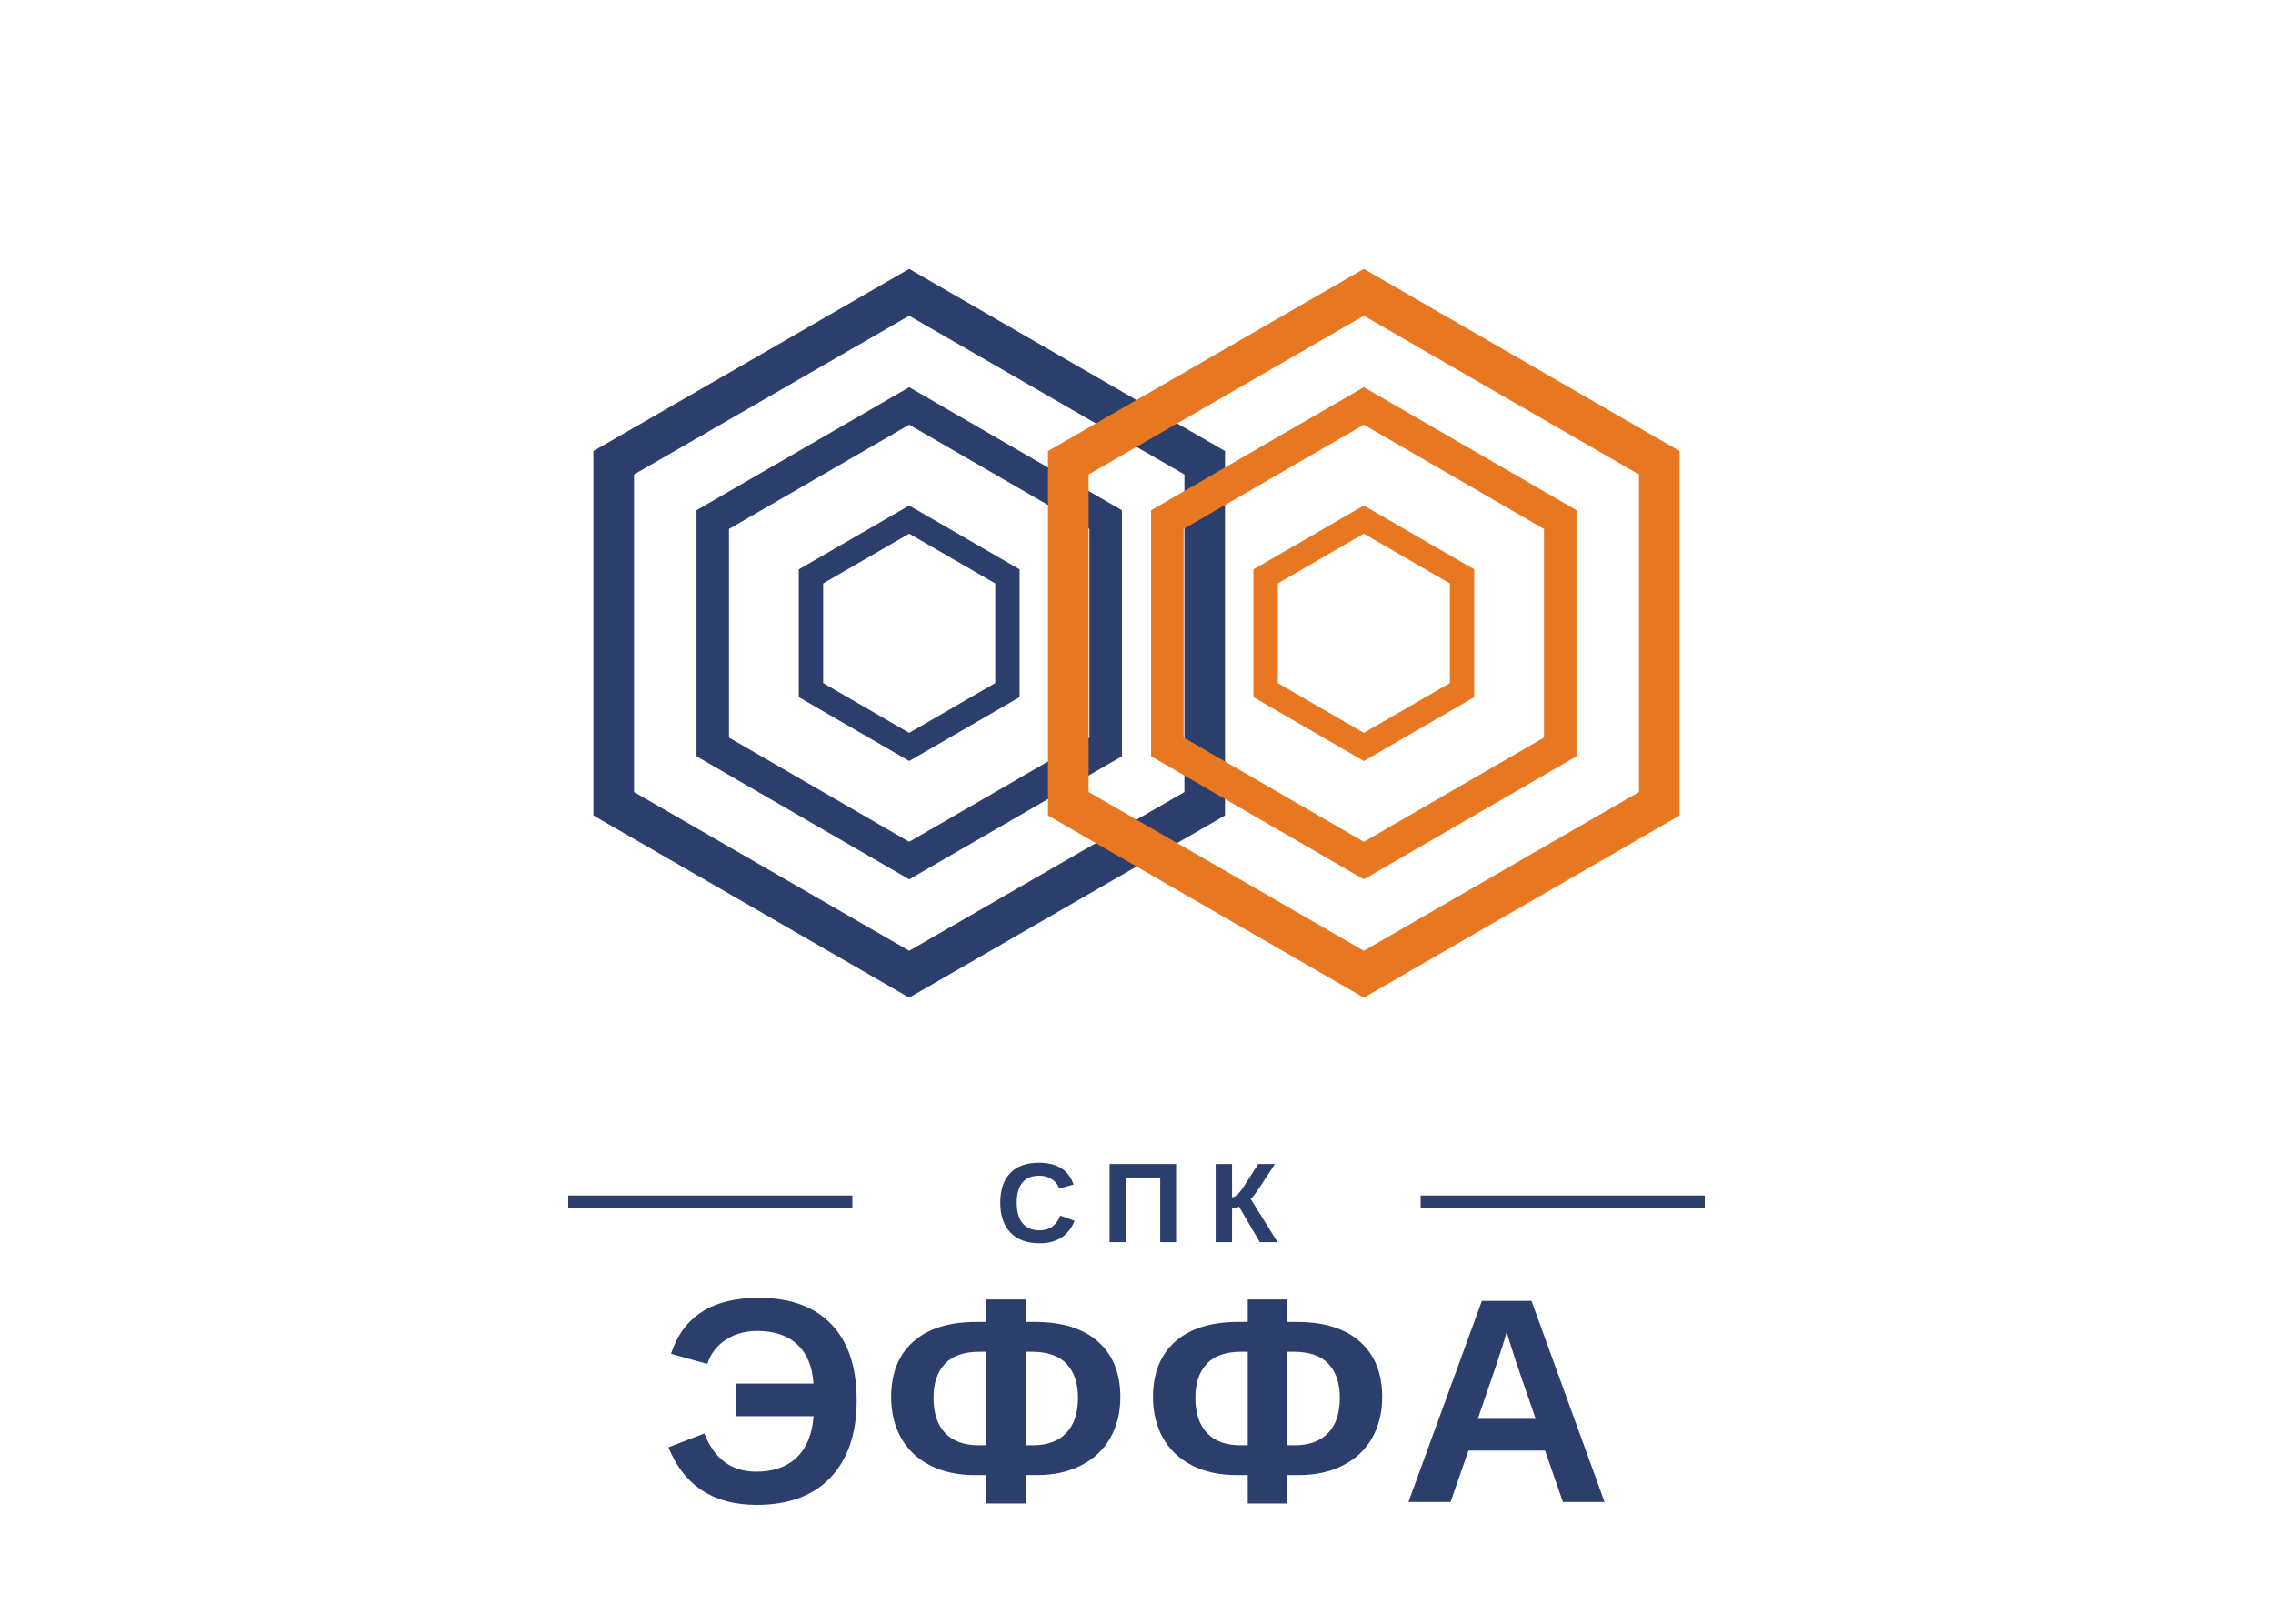
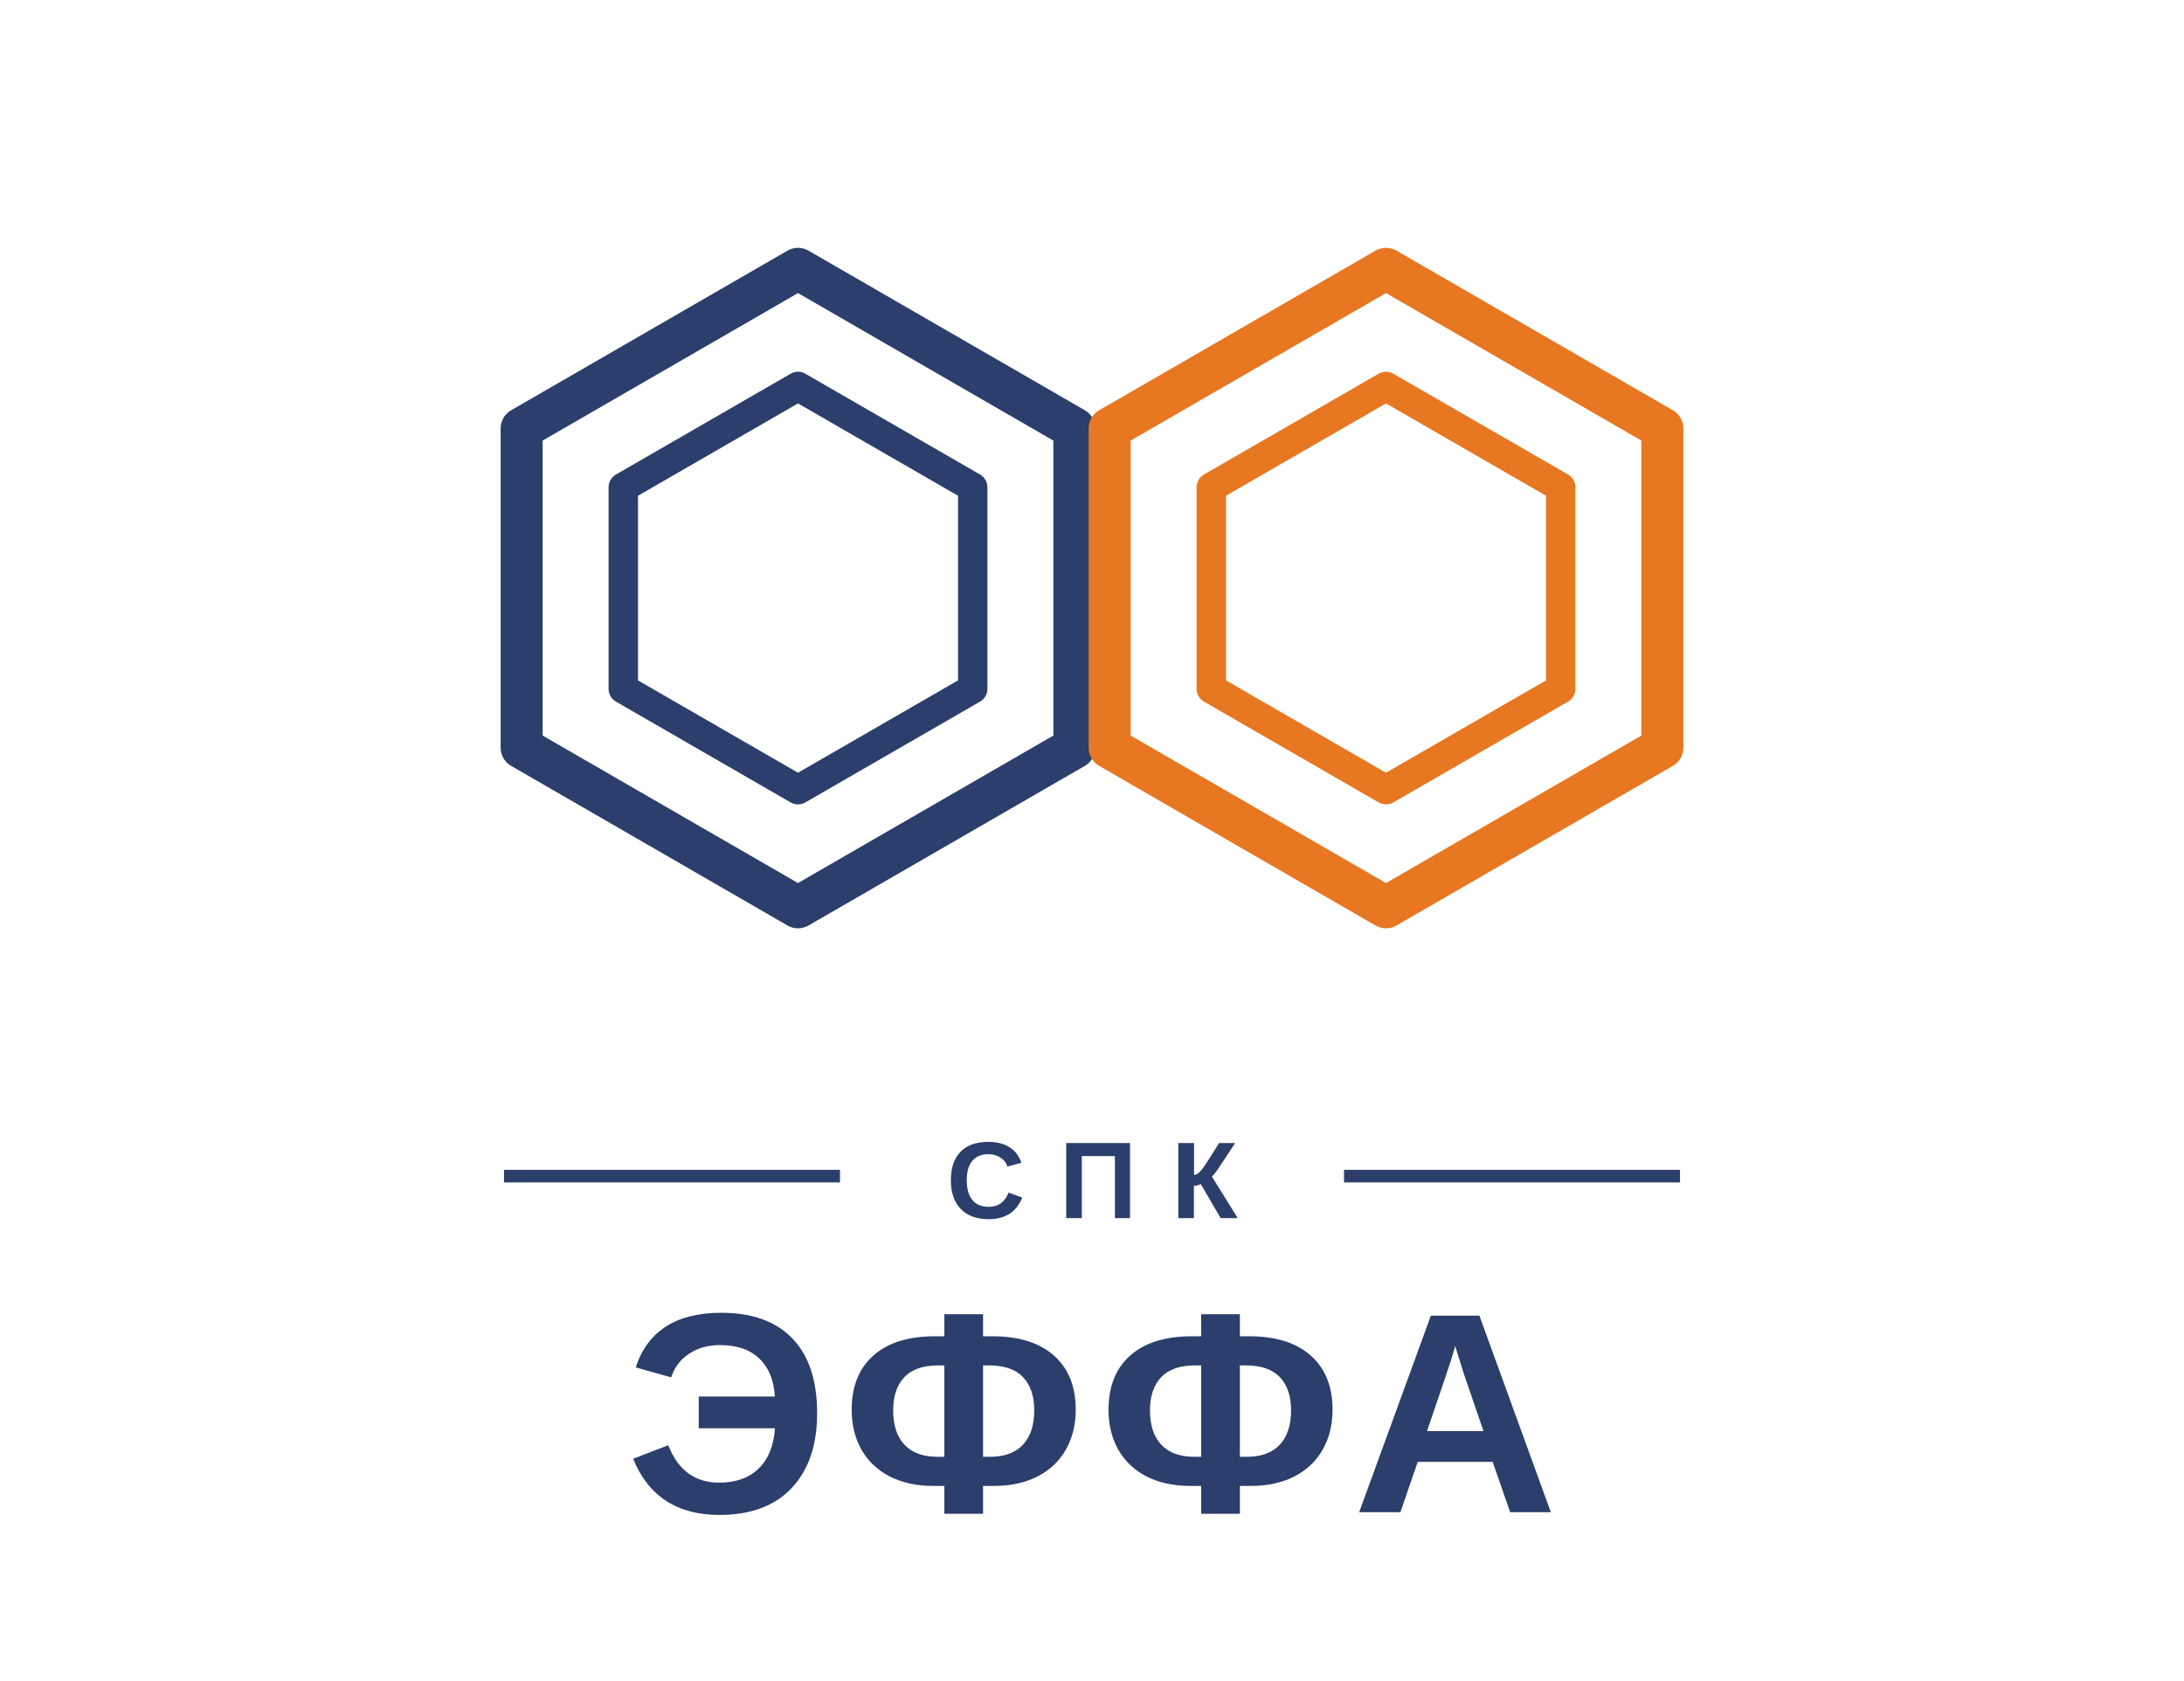
- <svg xmlns="http://www.w3.org/2000/svg" viewBox="0 0 280 200" role="img" aria-label="СПК ЭФФА">
-   <g transform="translate(140,78)">
-     <g transform="translate(-28,0)">
-       <polygon points="0,-42 36.4,-21 36.4,21 0,42 -36.4,21 -36.4,-21" fill="none" stroke="#2C3E6B" stroke-width="5" />
-       <polygon points="0,-28 24.2,-14 24.2,14 0,28 -24.2,14 -24.2,-14" fill="none" stroke="#2C3E6B" stroke-width="4" />
-       <polygon points="0,-14 12.1,-7 12.1,7 0,14 -12.1,7 -12.1,-7" fill="none" stroke="#2C3E6B" stroke-width="3" />
+ <svg xmlns="http://www.w3.org/2000/svg" viewBox="0 0 260 200" role="img" aria-label="СПК ЭФФА">
+   <g fill="none" stroke-linejoin="round" stroke-linecap="round">
+     <g transform="translate(95,70)">
+       <polygon points="0,-38 32.9,-19 32.9,19 0,38 -32.9,19 -32.9,-19" stroke="#2C3E6B" stroke-width="5" />
+       <polygon points="0,-24 20.8,-12 20.8,12 0,24 -20.8,12 -20.8,-12" stroke="#2C3E6B" stroke-width="3.5" />
    </g>
-     <g transform="translate(28,0)">
-       <polygon points="0,-42 36.4,-21 36.4,21 0,42 -36.4,21 -36.4,-21" fill="none" stroke="#E87722" stroke-width="5" />
-       <polygon points="0,-28 24.2,-14 24.2,14 0,28 -24.2,14 -24.2,-14" fill="none" stroke="#E87722" stroke-width="4" />
-       <polygon points="0,-14 12.1,-7 12.1,7 0,14 -12.1,7 -12.1,-7" fill="none" stroke="#E87722" stroke-width="3" />
+     <g transform="translate(165,70)">
+       <polygon points="0,-38 32.9,-19 32.9,19 0,38 -32.9,19 -32.9,-19" stroke="#E87722" stroke-width="5" />
+       <polygon points="0,-24 20.8,-12 20.8,12 0,24 -20.8,12 -20.8,-12" stroke="#E87722" stroke-width="3.5" />
    </g>
  </g>
-   <line x1="70" y1="148" x2="105" y2="148" stroke="#2C3E6B" stroke-width="1.5" />
-   <text x="140" y="153" text-anchor="middle" font-family="Arial, Helvetica, sans-serif" font-size="14" font-weight="600" fill="#2C3E6B" letter-spacing="3">СПК</text>
-   <line x1="175" y1="148" x2="210" y2="148" stroke="#2C3E6B" stroke-width="1.5" />
-   <text x="140" y="185" text-anchor="middle" font-family="Arial, Helvetica, sans-serif" font-size="36" font-weight="700" fill="#2C3E6B" letter-spacing="2">ЭФФА</text>
+   <line x1="60" y1="140" x2="100" y2="140" stroke="#2C3E6B" stroke-width="1.5" />
+   <text x="130" y="145" text-anchor="middle" font-family="Arial, Helvetica, sans-serif" font-size="13" font-weight="600" fill="#2C3E6B" letter-spacing="4">СПК</text>
+   <line x1="160" y1="140" x2="200" y2="140" stroke="#2C3E6B" stroke-width="1.5" />
+   <text x="130" y="180" text-anchor="middle" font-family="Arial, Helvetica, sans-serif" font-size="34" font-weight="700" fill="#2C3E6B" letter-spacing="2">ЭФФА</text>
</svg>
